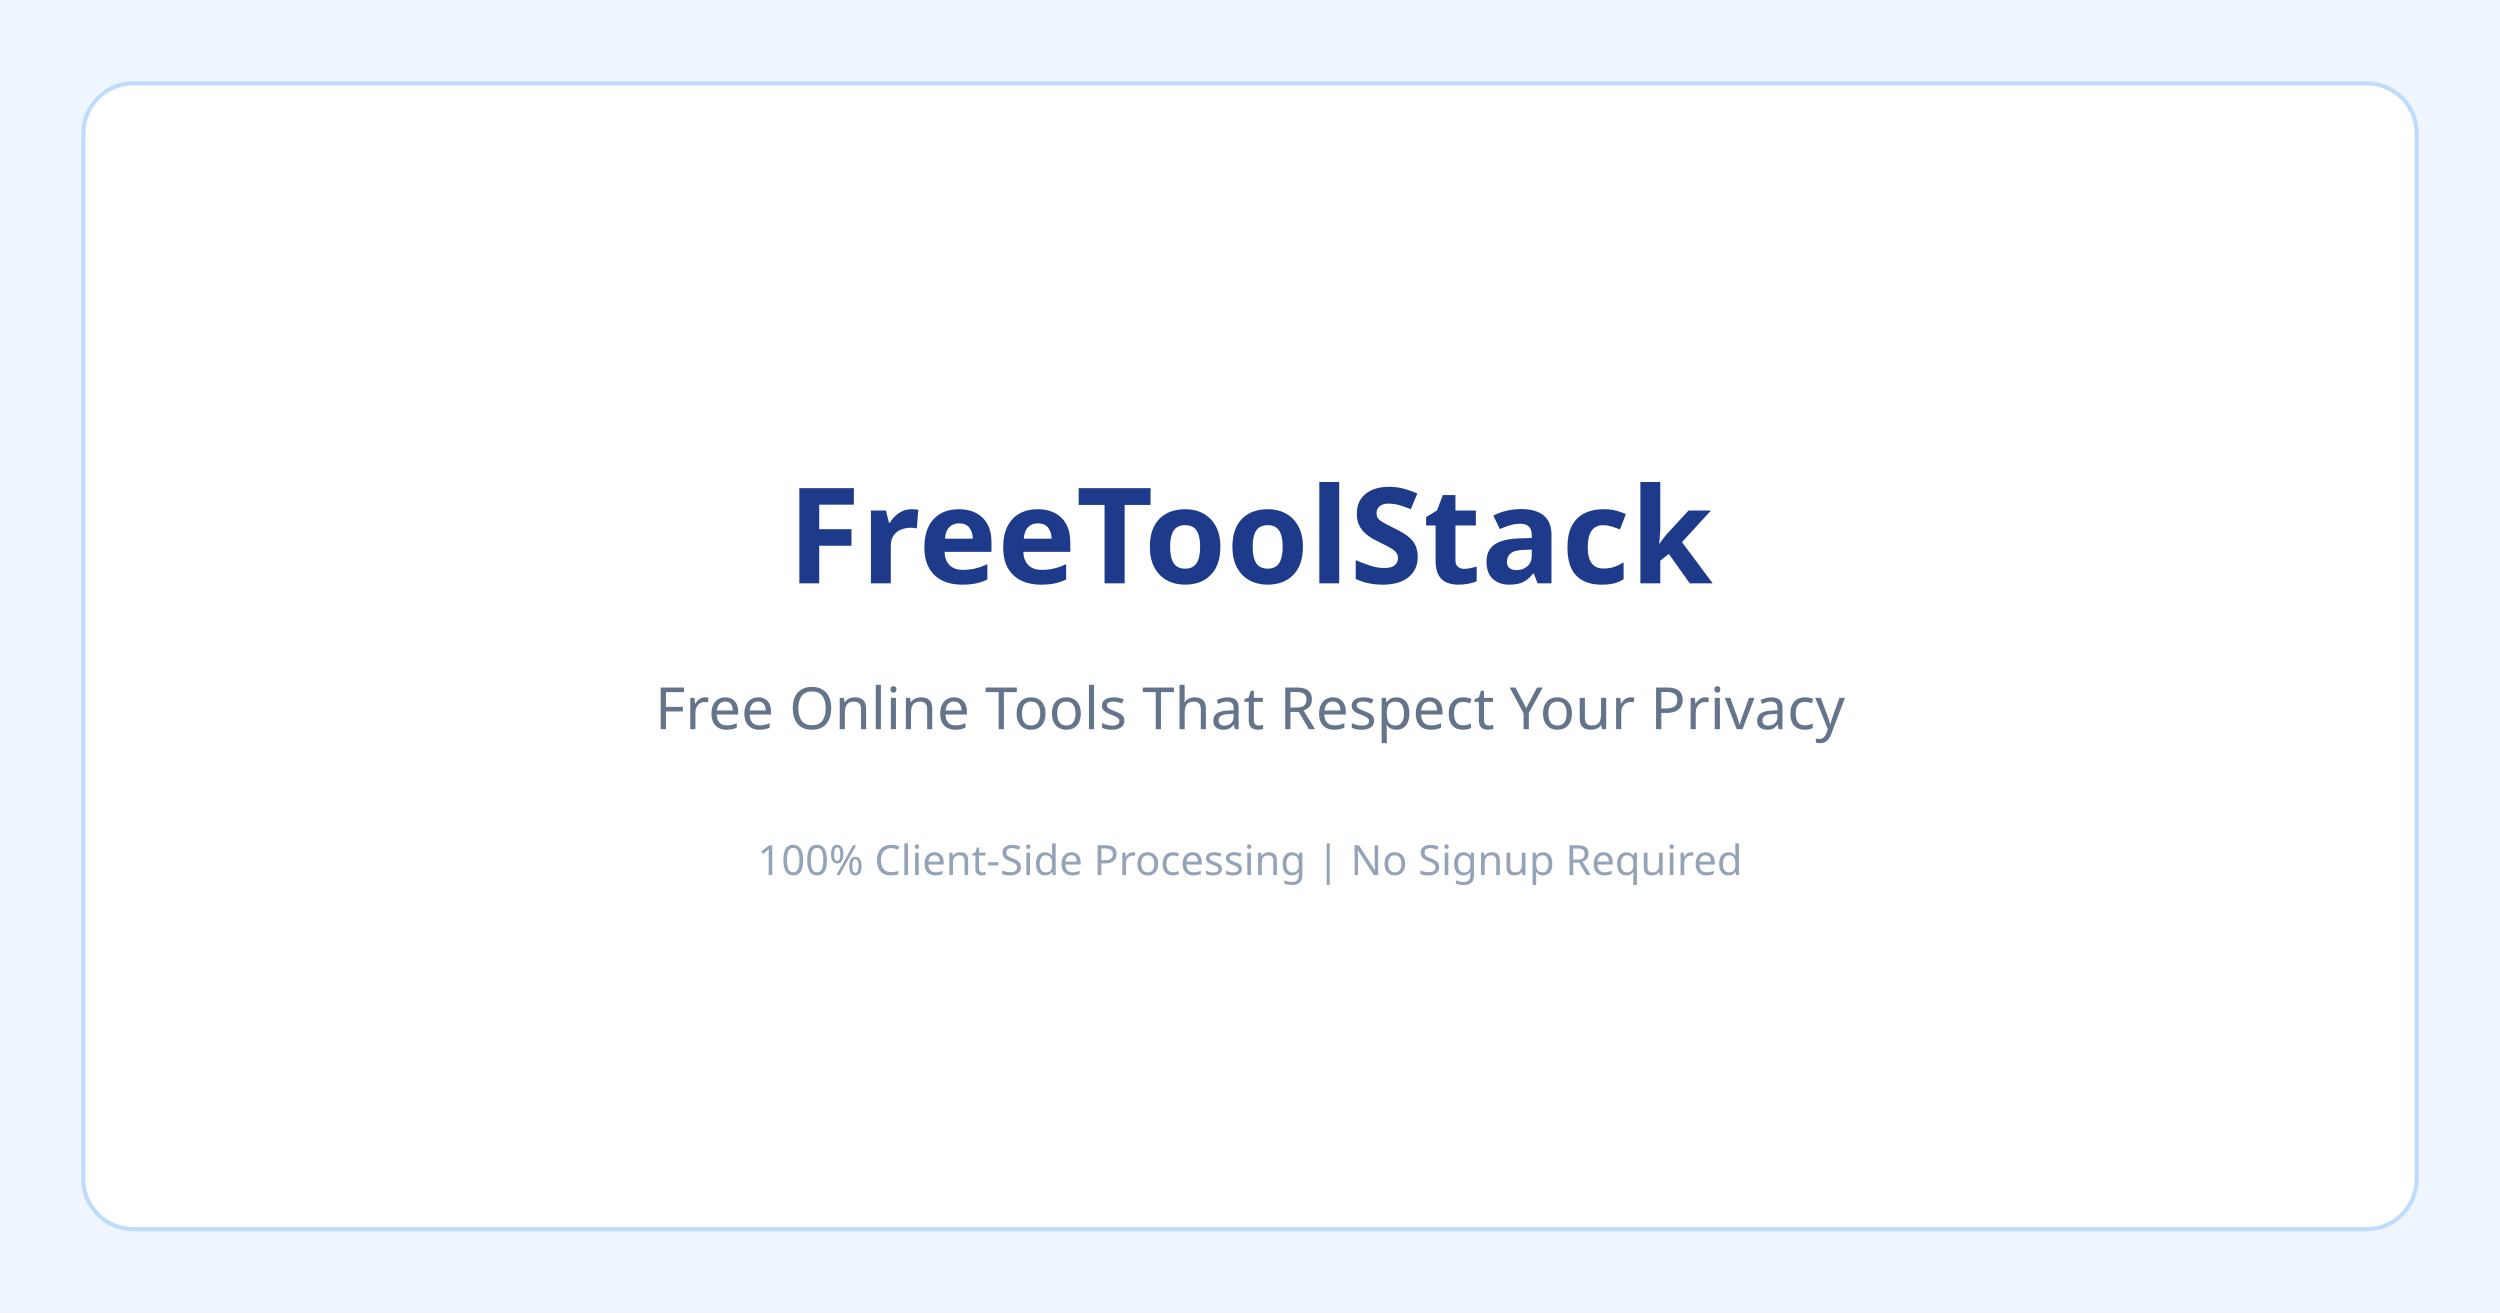
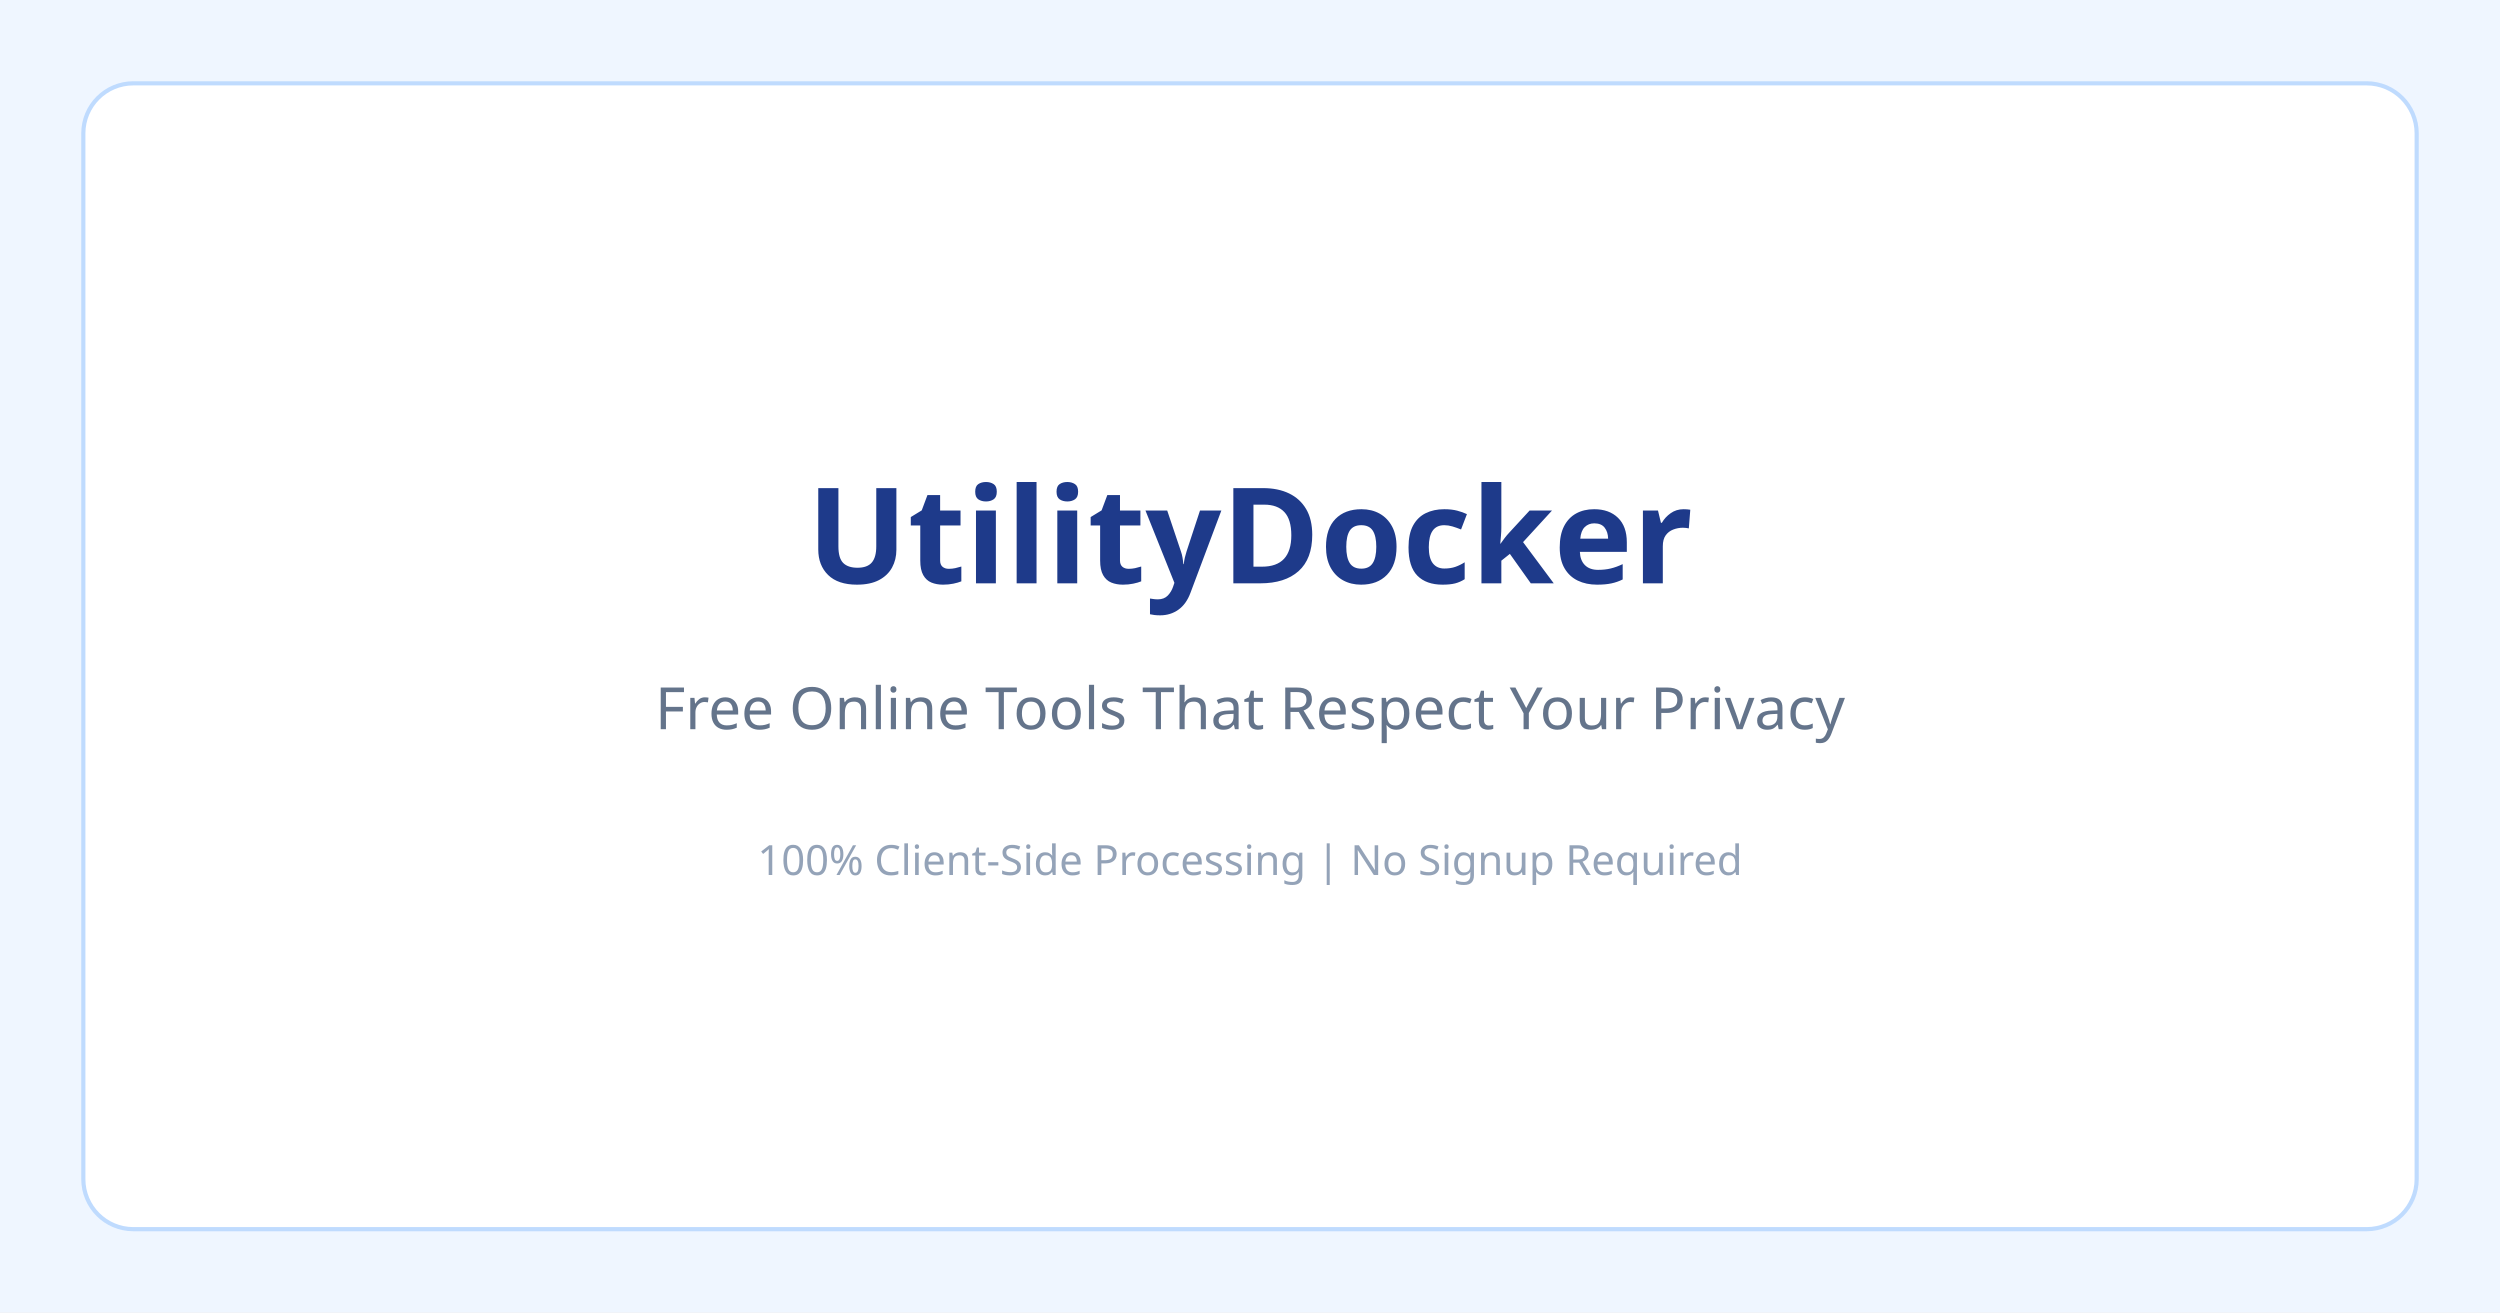
<svg xmlns="http://www.w3.org/2000/svg" width="1200" height="630" viewBox="0 0 1200 630">
  <rect width="1200" height="630" fill="#eff6ff" />
  <rect x="40" y="40" width="1120" height="550" rx="24" fill="white" stroke="#bfdbfe" stroke-width="2" />
-   <text x="600" y="280" font-family="system-ui, sans-serif" font-size="64" font-weight="bold" fill="#1e3a8a" text-anchor="middle">FreeToolStack</text>
+   <text x="600" y="280" font-family="system-ui, sans-serif" font-size="64" font-weight="bold" fill="#1e3a8a" text-anchor="middle">UtilityDocker</text>
  <text x="600" y="350" font-family="system-ui, sans-serif" font-size="28" fill="#64748b" text-anchor="middle">Free Online Tools That Respect Your Privacy</text>
  <text x="600" y="420" font-family="system-ui, sans-serif" font-size="20" fill="#94a3b8" text-anchor="middle">100% Client-Side Processing | No Signup Required</text>
</svg>
